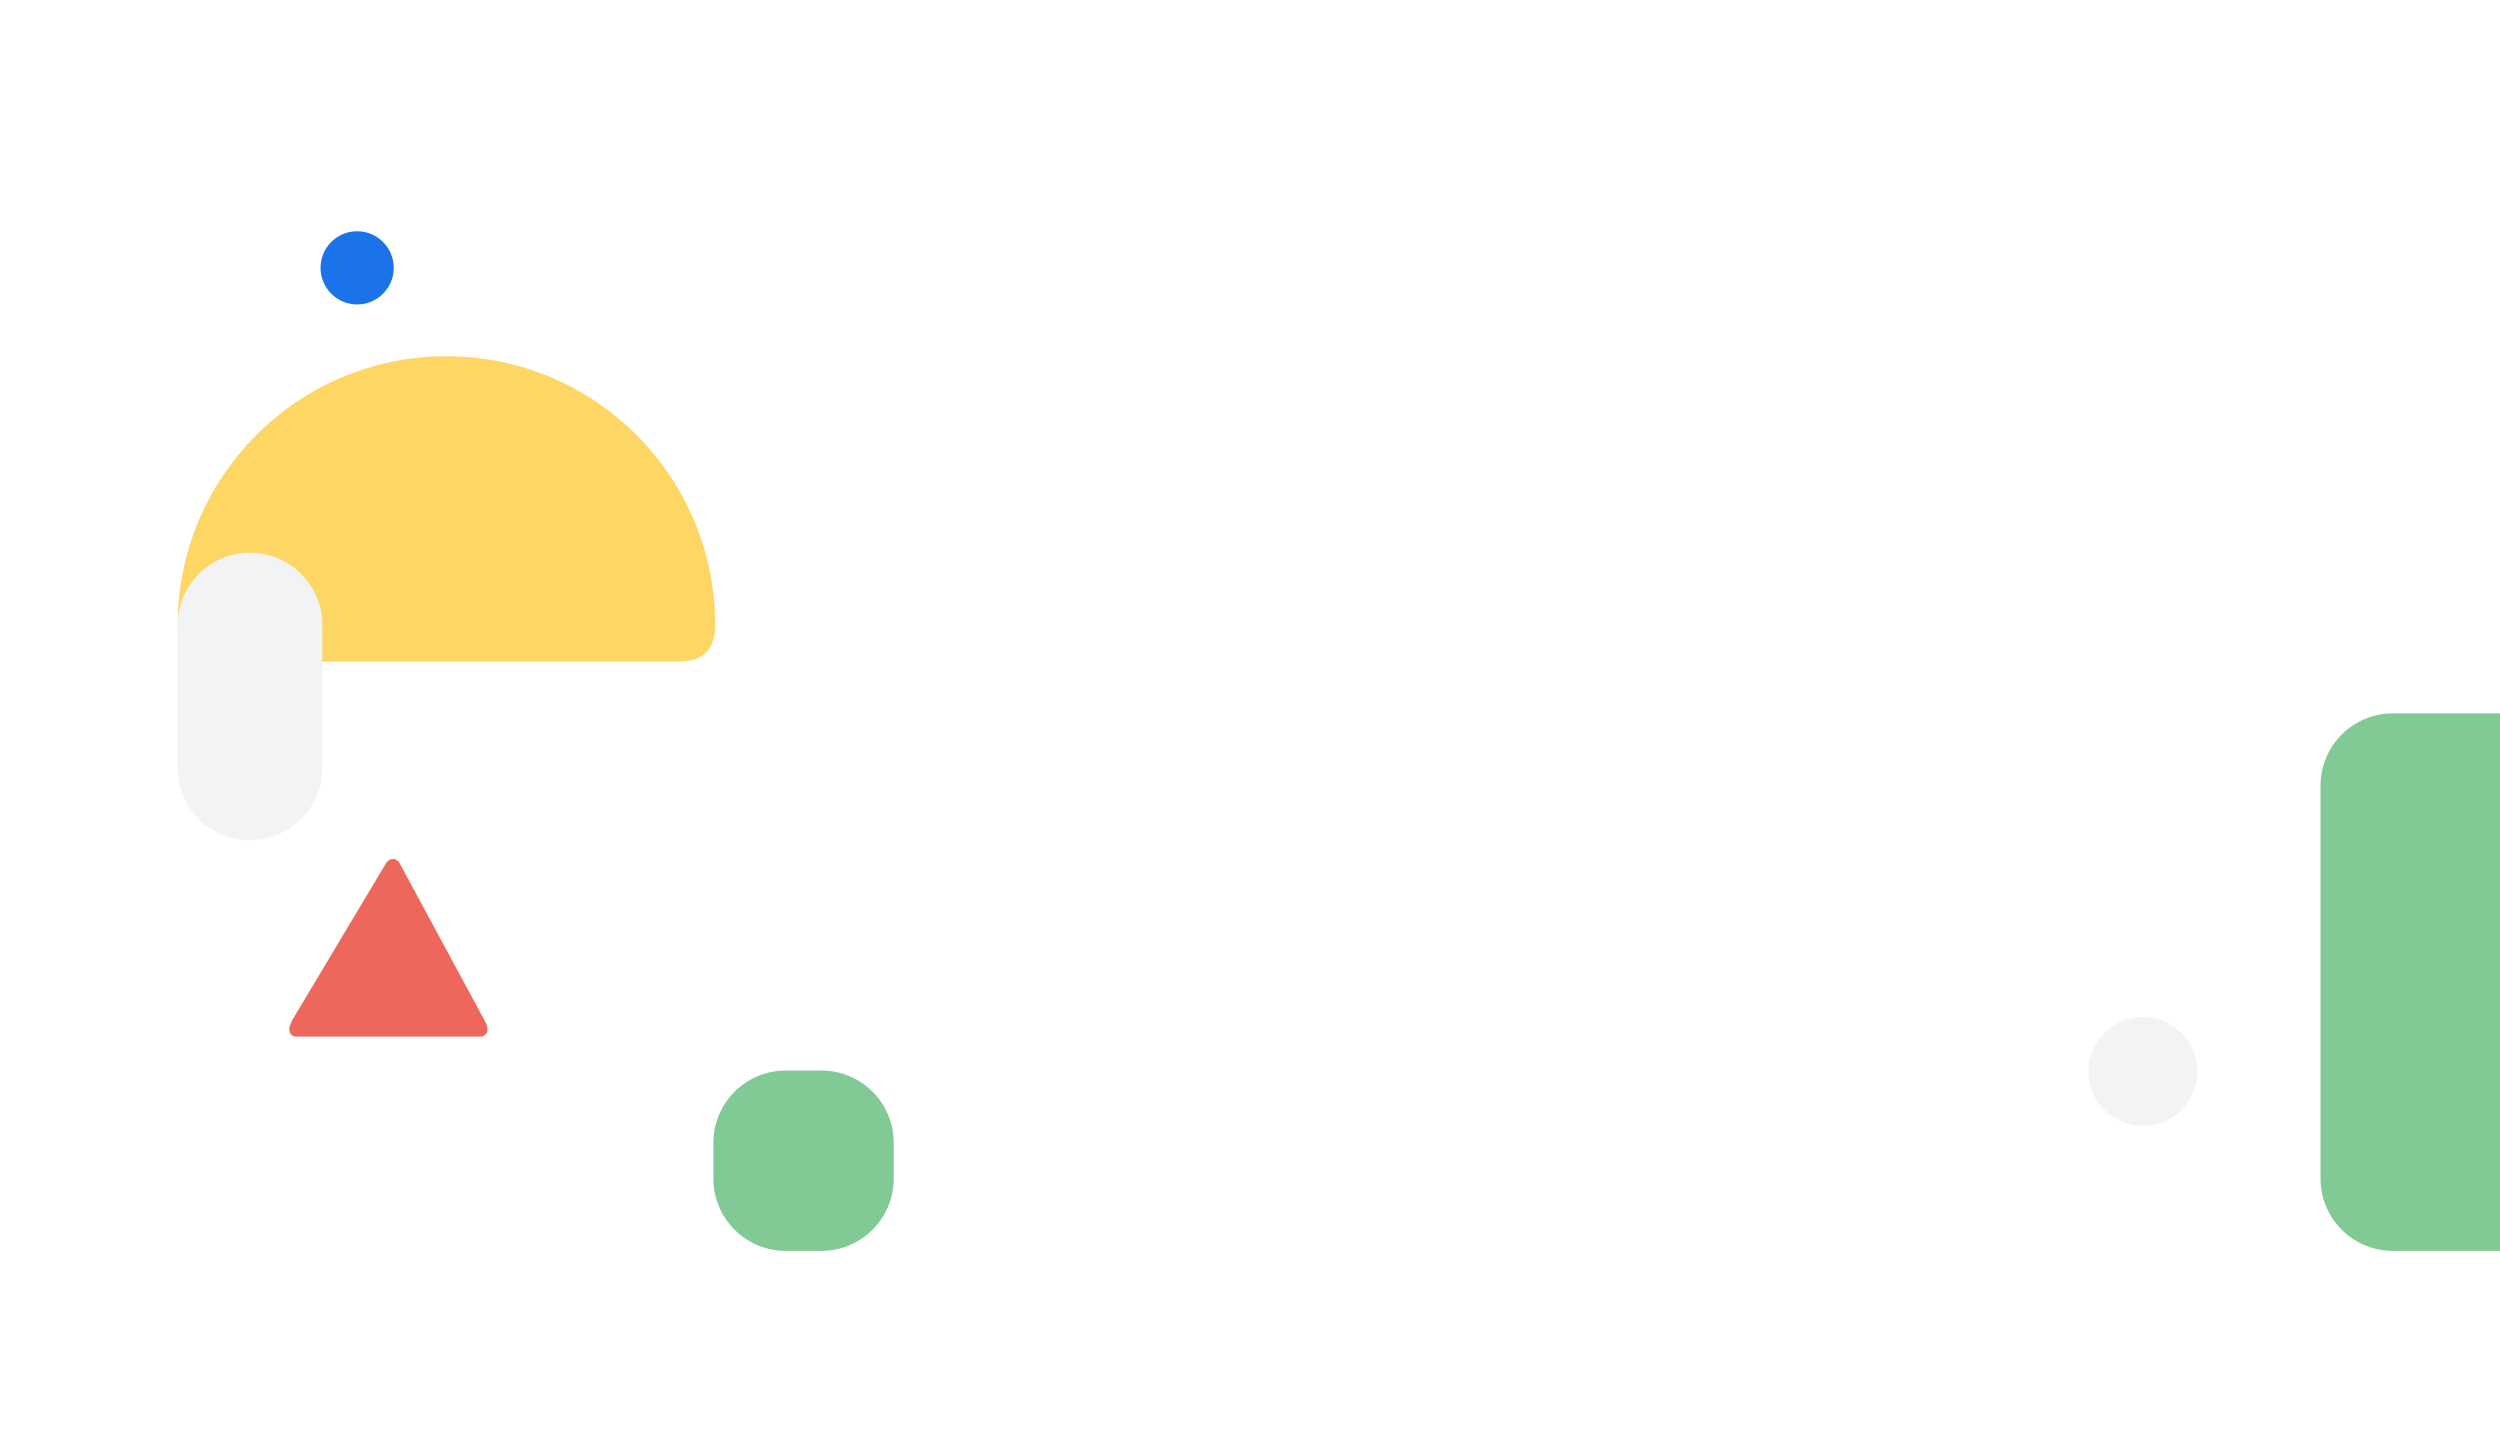
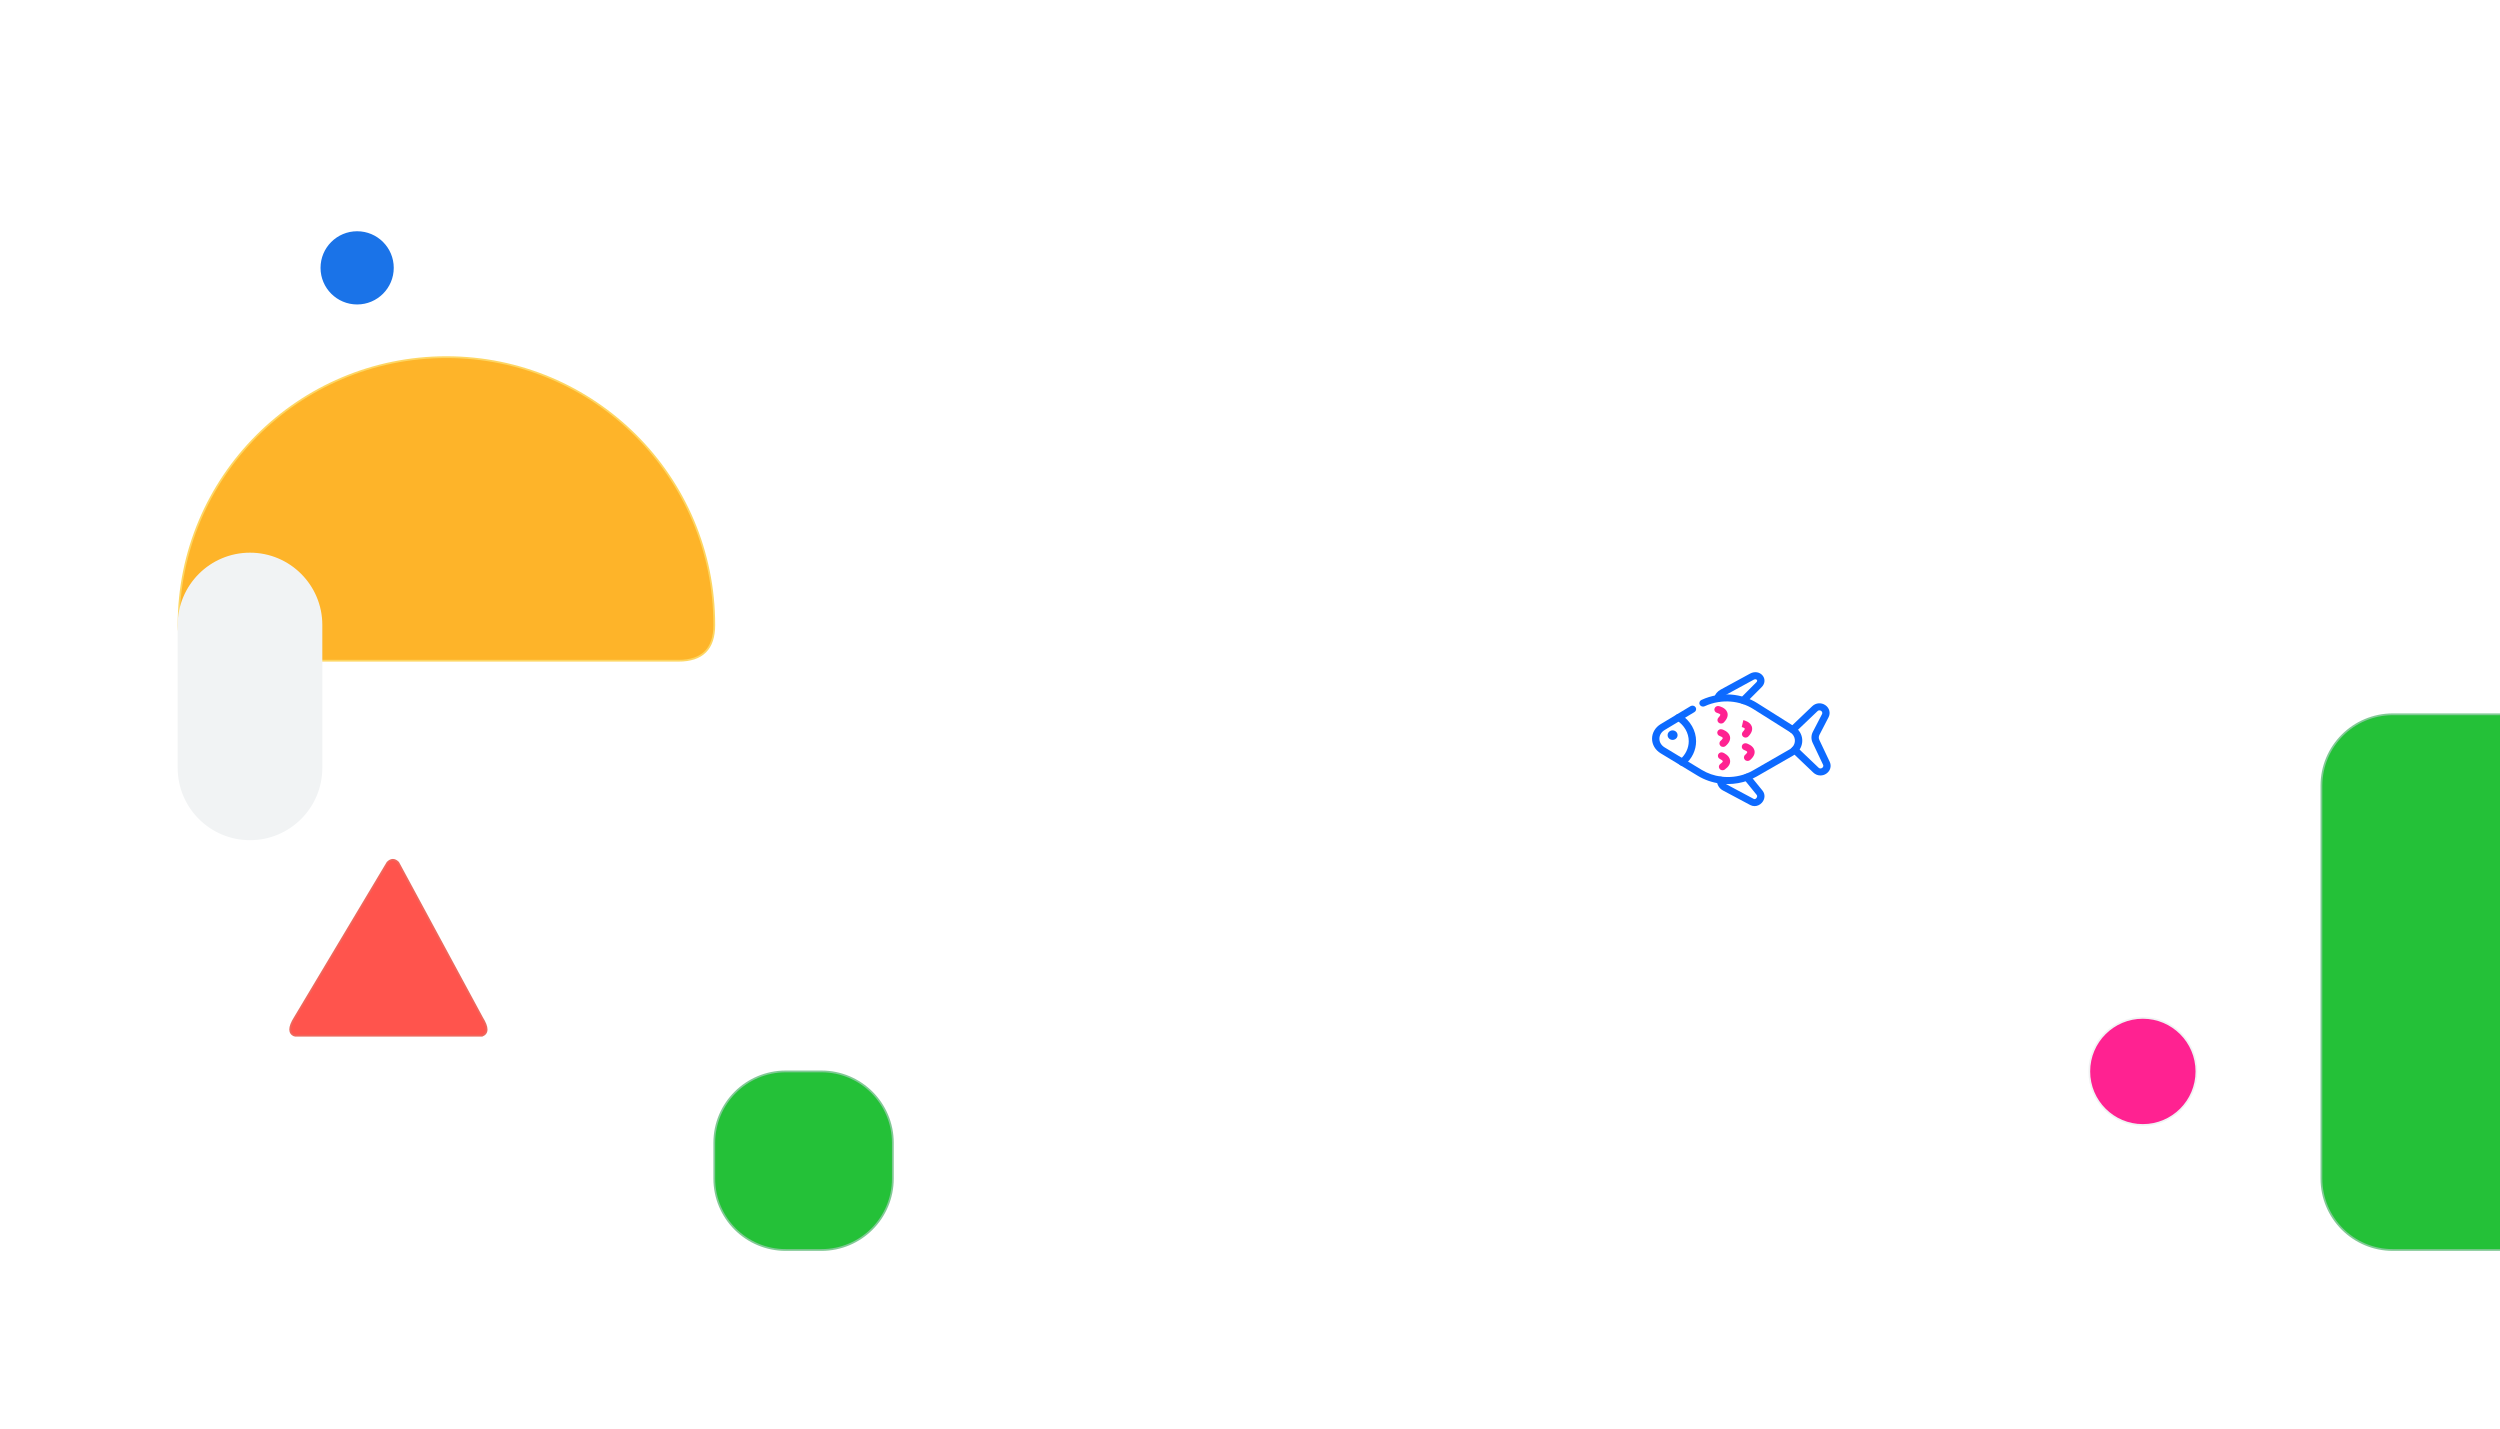
<svg xmlns="http://www.w3.org/2000/svg" version="1.1" baseProfile="full" width="100%" height="100%" viewBox="0 0 1400 800">
-   <rect x="1300" y="400" rx="40" ry="40" width="300" height="300" stroke="rgb(129, 201, 149)" fill="rgb(129, 201, 149)">
+   <rect x="1300" y="400" rx="40" ry="40" width="300" height="300" stroke="rgb(129, 201, 149)" fill="#24C138">
    <animateTransform attributeType="XML" attributeName="transform" begin="0s" dur="35s" type="rotate" from="0 1450 550" to="360 1450 550" repeatCount="indefinite" />
  </rect>
-   <path d="M 100 350 A 150 150 0 1 1 400 350 Q400 370 380 370 L 250 370 L 120 370 Q100 370 100 350" stroke="rgb(253, 214, 99)" fill="rgb(253, 214, 99)">
+   <path d="M 100 350 A 150 150 0 1 1 400 350 Q400 370 380 370 L 250 370 L 120 370 Q100 370 100 350" stroke="rgb(253, 214, 99)" fill="#FEB429">
    <animateMotion path="M 800 -200 L 800 -300 L 800 -200" dur="20s" begin="0s" repeatCount="indefinite" />
    <animateTransform attributeType="XML" attributeName="transform" begin="0s" dur="30s" type="rotate" values="0 210 530 ; -30 210 530 ; 0 210 530" keyTimes="0 ; 0.5 ; 1" repeatCount="indefinite" />
  </path>
  <circle cx="200" cy="150" r="20" stroke="#1a73e8" fill="#1a73e8">
    <animateMotion path="M 0 0 L 40 20 Z" dur="5s" repeatCount="indefinite" />
  </circle>
-   <path d="M 165 580 L 270 580 Q275 578 270 570 L 223 483 Q220 480 217 483 L 165 570 Q160 578 165 580" stroke="rgb(238, 103, 92)" fill="rgb(238, 103, 92)">
+   <path d="M 165 580 L 270 580 Q275 578 270 570 L 223 483 Q220 480 217 483 L 165 570 Q160 578 165 580" stroke="rgb(238, 103, 92)" fill="#FF544D">
    <animateTransform attributeType="XML" attributeName="transform" begin="0s" dur="35s" type="rotate" from="0 210 530" to="360 210 530" repeatCount="indefinite" />
  </path>
-   <circle cx="1200" cy="600" r="30" stroke="rgb(241, 243, 244)" fill="rgb(241, 243, 244)">
+   <circle cx="1200" cy="600" r="30" stroke="rgb(241, 243, 244)" fill="#FF2291">
    <animateMotion path="M 0 0 L -20 40 Z" dur="9s" repeatCount="indefinite" />
  </circle>
  <path d="M 100 350 A 40 40 0 1 1 180 350 L 180 430 A 40 40 0 1 1 100 430 Z" stroke="rgb(241, 243, 244)" fill="rgb(241, 243, 244)">
    <animateMotion path="M 140 390 L 180 360 L 140 390" dur="20s" begin="0s" repeatCount="indefinite" />
    <animateTransform attributeType="XML" attributeName="transform" begin="0s" dur="30s" type="rotate" values="0 140 390; -60 140 390; 0 140 390" keyTimes="0 ; 0.5 ; 1" repeatCount="indefinite" />
  </path>
-   <rect x="400" y="600" rx="40" ry="40" width="100" height="100" stroke="rgb(129, 201, 149)" fill="rgb(129, 201, 149)">
+   <rect x="400" y="600" rx="40" ry="40" width="100" height="100" stroke="rgb(129, 201, 149)" fill="#24C138">
    <animateTransform attributeType="XML" attributeName="transform" begin="0s" dur="35s" type="rotate" from="-30 550 750" to="330 550 750" repeatCount="indefinite" />
  </rect>
+   <g style="" transform="matrix(1, 0, 0, 1.071424, 0, -26.8859)">
+     <path d="M 967.573 434.89 C 966.129 434.89 964.696 434.801 963.262 434.633 C 958.784 434.089 954.595 432.732 950.806 430.604 L 940.984 425.05 L 929.984 418.832 C 926.95 417.121 925.14 414.259 925.151 411.18 C 925.151 408.101 926.973 405.25 930.018 403.537 L 939.006 398.498 L 943.796 395.804 L 946.696 394.182 C 947.662 393.646 948.929 393.904 949.529 394.756 C 950.129 395.617 949.84 396.746 948.884 397.28 L 945.984 398.903 L 941.196 401.606 L 932.206 406.645 C 930.34 407.695 929.274 409.348 929.262 411.189 C 929.262 413.031 930.329 414.685 932.184 415.735 L 943.184 421.951 L 953.006 427.505 C 956.284 429.347 959.918 430.524 963.818 431 C 968.462 431.564 973.206 431.068 977.562 429.574 C 978.974 429.089 980.362 428.485 981.662 427.782 L 1002.084 416.823 C 1002.629 416.526 1003.106 416.179 1003.54 415.784 C 1004.695 414.674 1005.262 413.259 1005.129 411.773 C 1004.996 410.289 1004.14 408.942 1002.751 407.982 C 1002.629 407.903 1002.496 407.814 1002.329 407.724 L 981.806 395.656 C 979.984 394.577 977.973 393.696 975.84 393.042 C 971.506 391.706 966.795 391.359 962.229 392.054 C 959.574 392.439 957.018 393.181 954.606 394.231 C 953.584 394.676 952.351 394.309 951.851 393.399 C 951.351 392.488 951.762 391.39 952.784 390.944 C 955.551 389.726 958.496 388.885 961.55 388.429 C 966.795 387.647 972.196 388.032 977.185 389.577 C 979.651 390.34 981.974 391.35 984.084 392.607 L 1004.618 404.685 C 1004.84 404.815 1005.04 404.943 1005.207 405.053 C 1005.218 405.061 1005.229 405.061 1005.24 405.071 C 1007.585 406.665 1009.006 408.942 1009.24 411.477 C 1009.473 413.972 1008.484 416.456 1006.54 418.307 L 1006.518 418.328 C 1005.829 418.962 1005.084 419.496 1004.24 419.961 C 1004.228 419.961 1004.228 419.971 1004.218 419.971 L 983.796 430.921 C 982.284 431.732 980.684 432.426 979.051 432.99 C 975.396 434.247 971.485 434.89 967.573 434.89 Z" fill="#0D6AFF" style="" />
+     <path d="M 942.073 425.337 C 941.506 425.337 940.94 425.129 940.54 424.723 C 939.784 423.971 939.862 422.803 940.706 422.14 C 943.918 419.585 945.695 416.159 945.695 412.476 C 945.695 408.18 943.173 404.111 938.951 401.586 C 938.006 401.022 937.751 399.883 938.384 399.042 C 939.018 398.2 940.295 397.972 941.24 398.538 C 946.606 401.745 949.806 406.952 949.806 412.476 C 949.806 417.219 947.54 421.625 943.44 424.872 C 943.051 425.188 942.562 425.337 942.073 425.337 Z M 1019.451 430.407 C 1017.996 430.407 1016.552 429.891 1015.44 428.891 L 1003.574 418.328 C 1002.774 417.615 1002.774 416.447 1003.574 415.735 C 1004.374 415.021 1005.684 415.021 1006.484 415.735 L 1018.362 426.307 C 1019.218 427.079 1020.096 426.634 1020.352 426.487 C 1020.607 426.327 1021.396 425.743 1020.896 424.763 L 1015.096 413.348 C 1014.151 411.507 1014.196 409.397 1015.206 407.576 L 1020.296 398.398 C 1020.84 397.409 1020.062 396.804 1019.807 396.647 C 1019.551 396.488 1018.662 396.023 1017.795 396.795 L 1005.429 407.804 C 1004.629 408.516 1003.318 408.516 1002.518 407.804 C 1001.718 407.091 1001.718 405.923 1002.518 405.21 L 1014.874 394.191 C 1016.885 392.399 1019.896 392.182 1022.196 393.657 C 1024.496 395.131 1025.229 397.745 1023.974 400.013 L 1018.884 409.19 C 1018.429 410.021 1018.406 410.982 1018.829 411.824 L 1024.629 423.239 C 1025.784 425.515 1024.973 428.079 1022.673 429.495 C 1021.684 430.109 1020.562 430.407 1019.451 430.407 Z M 976.496 393.132 C 976.196 393.132 975.896 393.072 975.606 392.953 C 974.584 392.518 974.151 391.419 974.64 390.508 C 974.973 389.884 975.418 389.31 975.962 388.795 L 983.573 381.677 C 984.051 381.233 984.14 380.786 983.828 380.441 C 983.54 380.113 982.94 379.916 982.107 380.34 L 965.596 388.737 C 964.718 389.181 964.096 389.884 963.874 390.666 C 963.596 391.646 962.484 392.251 961.374 392.003 C 960.274 391.755 959.596 390.766 959.873 389.775 C 960.362 388.032 961.696 386.498 963.54 385.548 L 980.062 377.153 C 982.54 375.886 985.418 376.301 987.062 378.173 C 988.64 379.965 988.429 382.45 986.551 384.202 L 978.94 391.32 C 978.706 391.538 978.496 391.805 978.351 392.082 C 977.995 392.747 977.262 393.132 976.496 393.132 Z M 982.552 446.425 C 981.718 446.425 980.896 446.237 980.118 445.851 L 964.807 438.227 C 962.673 437.167 961.395 435.068 961.473 432.771 C 961.506 431.762 962.462 430.97 963.596 431 C 964.728 431.03 965.629 431.881 965.584 432.89 C 965.551 433.821 966.018 434.643 966.807 435.039 L 982.118 442.672 C 982.751 442.989 983.306 442.505 983.529 442.285 C 983.862 441.939 984.295 441.186 983.762 440.583 L 976.673 432.426 C 975.973 431.623 976.14 430.475 977.04 429.851 C 977.94 429.228 979.229 429.376 979.929 430.178 L 987.018 438.336 C 988.618 440.188 988.462 442.791 986.64 444.672 C 985.529 445.82 984.04 446.425 982.552 446.425 Z" fill="#0D6AFF" style="" />
+     <path d="M 936.651 409.33 M 933.851 409.33 C 933.851 411.249 936.184 412.449 938.05 411.489 C 938.918 411.043 939.451 410.22 939.451 409.33 C 939.451 407.408 937.118 406.208 935.251 407.168 C 934.385 407.613 933.851 408.437 933.851 409.33 Z" fill="#0D6AFF" style="" />
+     <path d="M 963.818 403.279 C 963.318 403.279 962.818 403.121 962.418 402.794 C 961.584 402.101 961.54 400.944 962.307 400.2 C 963.296 399.25 963.407 398.715 963.374 398.607 C 963.273 398.31 962.318 397.864 961.662 397.735 C 960.551 397.517 959.851 396.537 960.095 395.548 C 960.34 394.557 961.44 393.933 962.551 394.151 C 962.94 394.231 966.418 394.983 967.306 397.508 C 967.873 399.141 967.218 400.884 965.329 402.696 C 964.918 403.081 964.373 403.279 963.818 403.279 Z" fill="#FF2291" style="" />
+     <path d="M 964.94 415.486 C 964.384 415.486 963.829 415.289 963.418 414.893 C 962.651 414.15 962.706 412.981 963.551 412.299 C 964.618 411.427 964.784 410.903 964.751 410.793 C 964.674 410.497 963.773 409.982 963.118 409.803 C 962.028 409.507 961.428 408.477 961.762 407.507 C 962.096 406.537 963.251 406.002 964.34 406.3 C 964.728 406.408 968.118 407.408 968.774 409.991 C 969.196 411.655 968.373 413.348 966.329 415.011 C 965.929 415.327 965.44 415.486 964.94 415.486 Z" fill="#FF2291" style="" />
+     <path d="M 964.628 427.684 C 963.996 427.684 963.384 427.426 962.973 426.94 C 962.296 426.13 962.484 424.98 963.396 424.376 C 964.562 423.605 964.784 423.1 964.773 422.981 C 964.728 422.674 963.884 422.08 963.262 421.842 C 962.218 421.447 961.729 420.367 962.174 419.436 C 962.618 418.507 963.829 418.07 964.873 418.466 C 965.24 418.605 968.507 419.911 968.851 422.546 C 969.074 424.248 968.062 425.852 965.84 427.317 C 965.484 427.565 965.062 427.684 964.628 427.684 Z" fill="#FF2291" style="" />
+     <path d="M 977.528 410.616 C 977.028 410.616 976.529 410.457 976.129 410.13 C 975.296 409.438 975.25 408.28 976.018 407.536 C 977.006 406.587 977.118 406.051 977.084 405.943 C 976.996 405.665 976.118 405.23 975.362 405.071 L 975.373 405.071 L 976.262 401.487 C 976.651 401.567 980.128 402.319 981.018 404.843 C 981.584 406.477 980.929 408.22 979.04 410.032 C 978.629 410.418 978.084 410.616 977.528 410.616 Z" fill="#FF2291" style="" />
+     <path d="M 978.662 422.822 C 978.106 422.822 977.551 422.624 977.14 422.228 C 976.373 421.485 976.428 420.318 977.273 419.634 C 978.34 418.762 978.507 418.238 978.473 418.13 C 978.396 417.832 977.495 417.318 976.84 417.14 C 975.751 416.842 975.152 415.813 975.484 414.842 C 975.818 413.873 976.973 413.328 978.062 413.635 C 978.451 413.744 981.84 414.744 982.496 417.328 C 982.918 418.991 982.096 420.684 980.051 422.347 C 979.651 422.663 979.162 422.822 978.662 422.822 Z" fill="#FF2291" style="" />
+     <animateMotion path="M 0 0 L 120 15 Z" dur="10s" repeatCount="indefinite" />
+   </g>
</svg>
